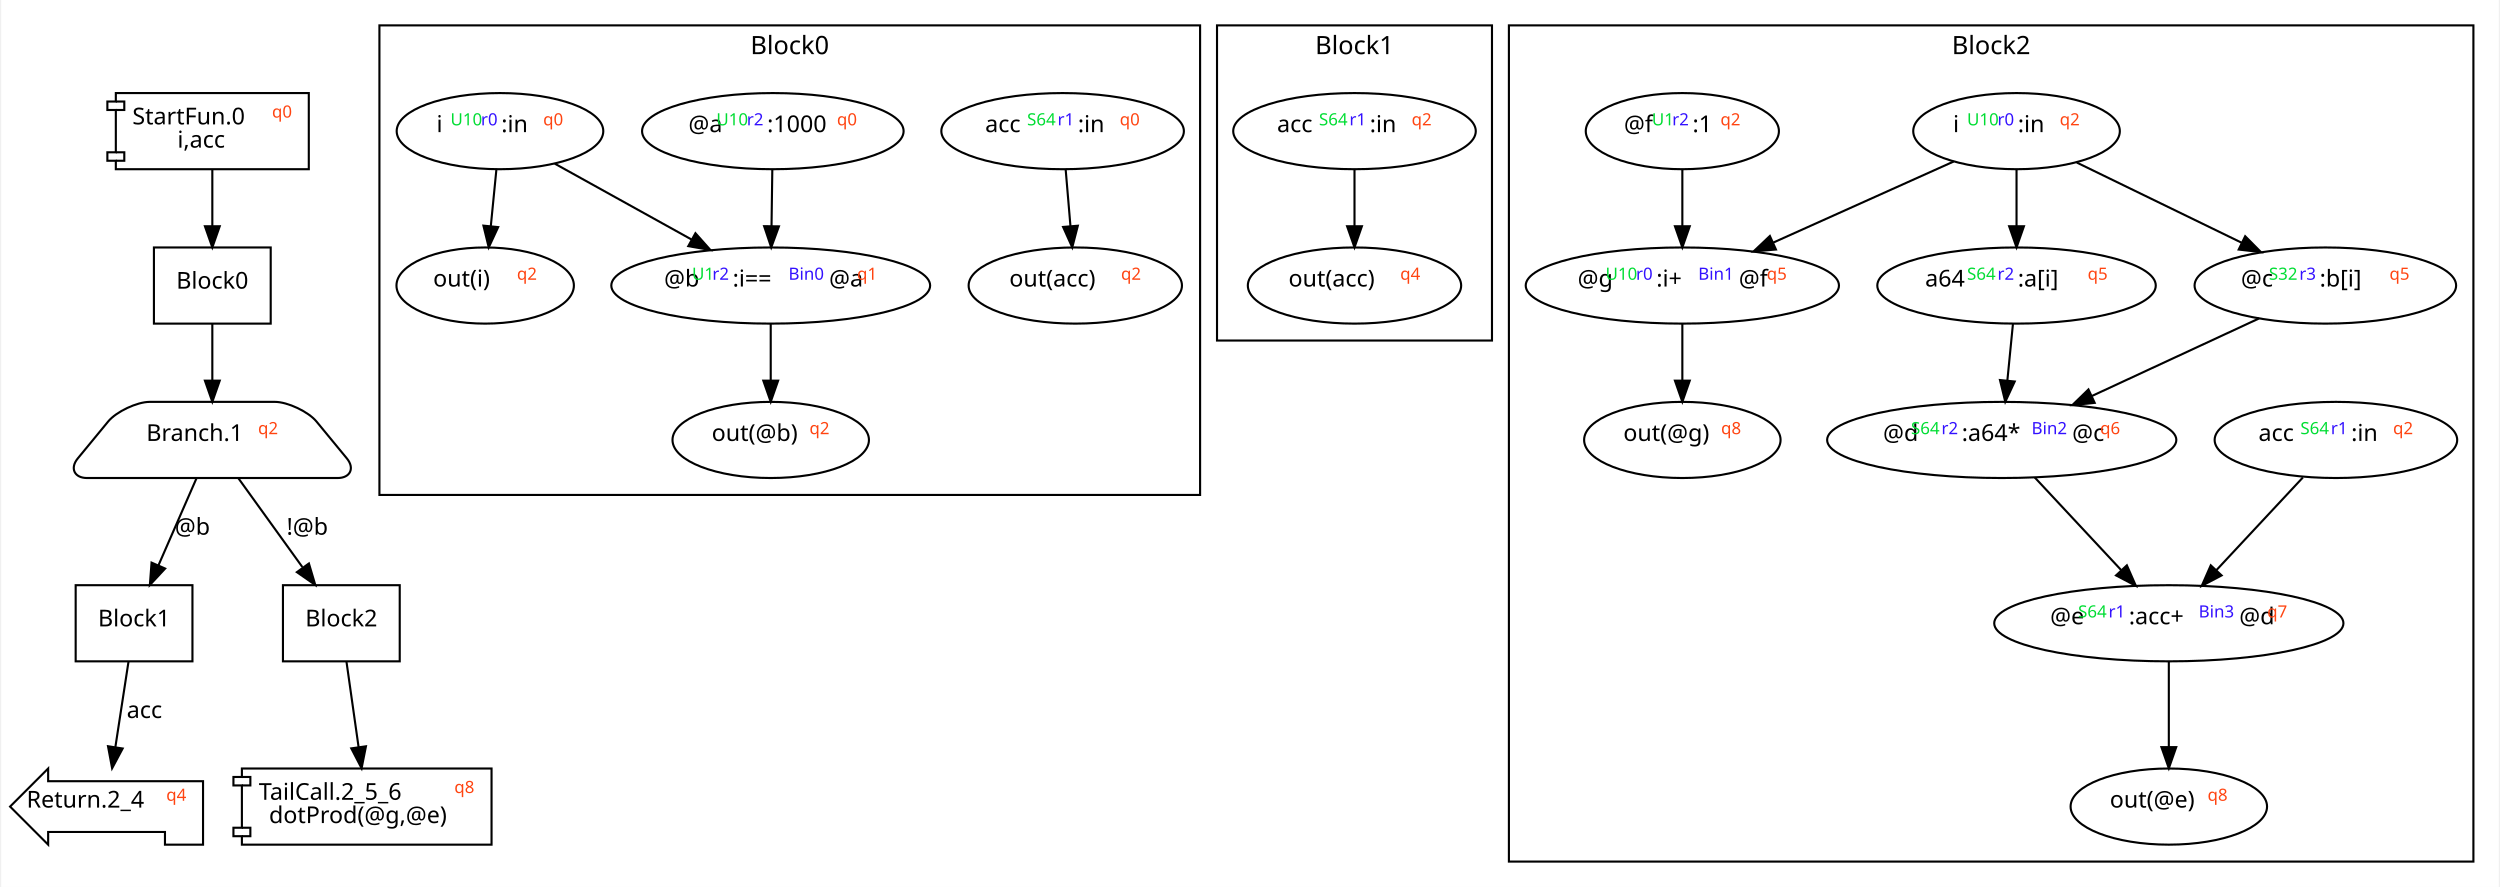
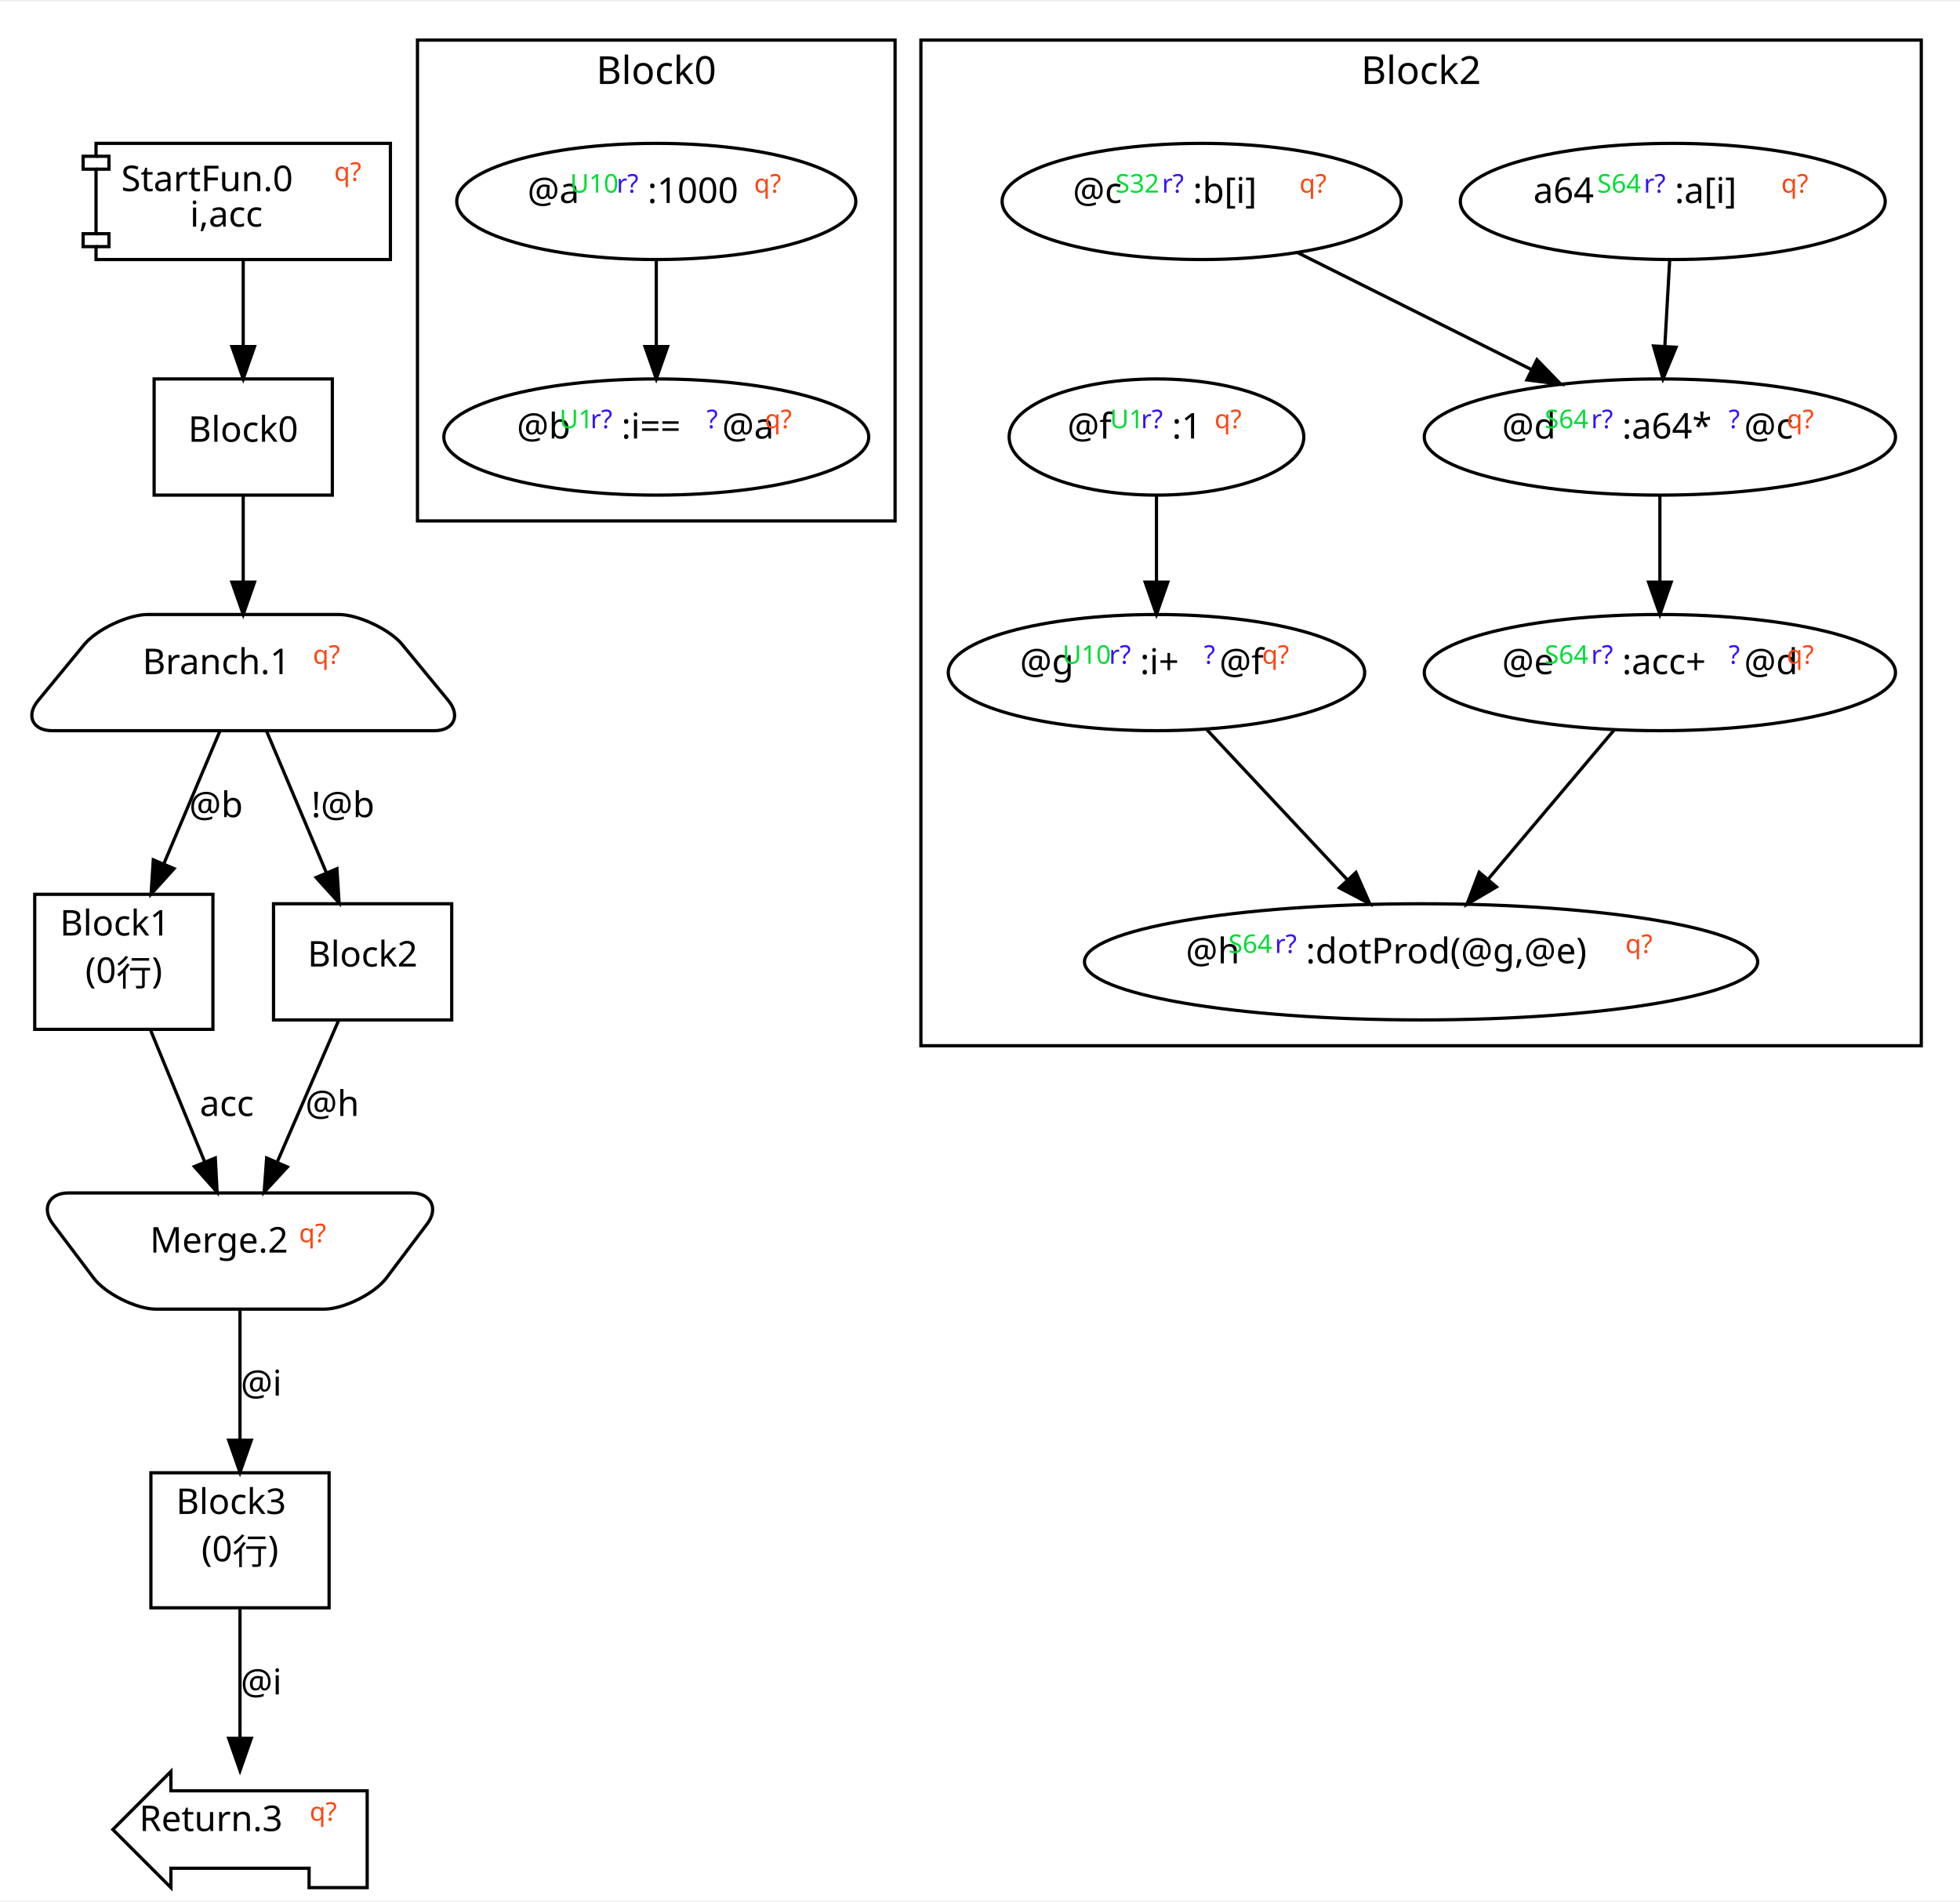
- <svg xmlns="http://www.w3.org/2000/svg" width="1181pt" height="419pt" viewBox="0.00 0.00 1180.81 419.34">
-   <g id="graph0" class="graph" transform="scale(1 1) rotate(0) translate(4 415.34)">
-     <polygon fill="white" stroke="transparent" points="-4,4 -4,-415.34 1176.81,-415.34 1176.81,4 -4,4" />
+ <svg xmlns="http://www.w3.org/2000/svg" width="607pt" height="589pt" viewBox="0.00 0.00 607.37 588.51">
+   <g id="graph0" class="graph" transform="scale(1 1) rotate(0) translate(4 584.51)">
+     <polygon fill="white" stroke="transparent" points="-4,4 -4,-584.51 603.37,-584.51 603.37,4 -4,4" />
    <g id="clust1" class="cluster">
-       <polygon fill="none" stroke="black" points="174.81,-181.34 174.81,-403.34 562.81,-403.34 562.81,-181.34 174.81,-181.34" />
-       <text text-anchor="middle" x="368.81" y="-389.74" font-family="Monaco" font-size="12.00">Block0</text>
+       <polygon fill="none" stroke="black" points="125.37,-423.51 125.37,-572.51 273.37,-572.51 273.37,-423.51 125.37,-423.51" />
+       <text text-anchor="middle" x="199.37" y="-558.91" font-family="Monaco" font-size="12.00">Block0</text>
    </g>
    <g id="clust2" class="cluster">
-       <polygon fill="none" stroke="black" points="570.81,-254.34 570.81,-403.34 700.81,-403.34 700.81,-254.34 570.81,-254.34" />
-       <text text-anchor="middle" x="635.81" y="-389.74" font-family="Monaco" font-size="12.00">Block1</text>
-     </g>
-     <g id="clust3" class="cluster">
-       <polygon fill="none" stroke="black" points="708.81,-8 708.81,-403.34 1164.81,-403.34 1164.81,-8 708.81,-8" />
-       <text text-anchor="middle" x="936.81" y="-389.74" font-family="Monaco" font-size="12.00">Block2</text>
+       <polygon fill="none" stroke="black" points="281.37,-260.88 281.37,-572.51 591.37,-572.51 591.37,-260.88 281.37,-260.88" />
+       <text text-anchor="middle" x="436.37" y="-558.91" font-family="Monaco" font-size="12.00">Block2</text>
    </g>
    <g id="node1" class="node">
-       <polygon fill="none" stroke="black" points="141.42,-371.34 50.19,-371.34 50.19,-367.34 46.19,-367.34 46.19,-363.34 50.19,-363.34 50.19,-343.34 46.19,-343.34 46.19,-339.34 50.19,-339.34 50.19,-335.34 141.42,-335.34 141.42,-371.34" />
-       <polyline fill="none" stroke="black" points="50.19,-367.34 54.19,-367.34 54.19,-363.34 50.19,-363.34 " />
-       <polyline fill="none" stroke="black" points="50.19,-343.34 54.19,-343.34 54.19,-339.34 50.19,-339.34 " />
-       <text text-anchor="start" x="58" y="-356.54" font-family="Monaco" font-size="11.00">StartFun.0</text>
-       <text text-anchor="start" x="124.01" y="-356.54" font-family="Monaco" baseline-shift="super" font-size="8.00" fill="#ff4411">q0</text>
-       <text text-anchor="start" x="79.3" y="-345.54" font-family="Monaco" font-size="11.00">i,acc</text>
+       <polygon fill="none" stroke="black" points="116.98,-540.51 25.76,-540.51 25.76,-536.51 21.76,-536.51 21.76,-532.51 25.76,-532.51 25.76,-512.51 21.76,-512.51 21.76,-508.51 25.76,-508.51 25.76,-504.51 116.98,-504.51 116.98,-540.51" />
+       <polyline fill="none" stroke="black" points="25.76,-536.51 29.76,-536.51 29.76,-532.51 25.76,-532.51 " />
+       <polyline fill="none" stroke="black" points="25.76,-512.51 29.76,-512.51 29.76,-508.51 25.76,-508.51 " />
+       <text text-anchor="start" x="33.56" y="-525.71" font-family="Monaco" font-size="11.00">StartFun.0</text>
+       <text text-anchor="start" x="99.57" y="-525.71" font-family="Monaco" baseline-shift="super" font-size="8.00" fill="#ff4411">q?</text>
+       <text text-anchor="start" x="54.87" y="-514.71" font-family="Monaco" font-size="11.00">i,acc</text>
    </g>
    <g id="node2" class="node">
-       <polygon fill="none" stroke="black" points="123.41,-298.34 68.2,-298.34 68.2,-262.34 123.41,-262.34 123.41,-298.34" />
-       <text text-anchor="middle" x="95.81" y="-278.87" font-family="Monaco" font-size="11.00">Block0</text>
+       <polygon fill="none" stroke="black" points="98.98,-467.51 43.76,-467.51 43.76,-431.51 98.98,-431.51 98.98,-467.51" />
+       <text text-anchor="middle" x="71.37" y="-448.04" font-family="Monaco" font-size="11.00">Block0</text>
    </g>
    <g id="edge1" class="edge">
-       <path fill="none" stroke="black" d="M95.81,-335.15C95.81,-327.13 95.81,-317.38 95.81,-308.41" />
-       <polygon fill="black" stroke="black" points="99.31,-308.37 95.81,-298.37 92.31,-308.37 99.31,-308.37" />
+       <path fill="none" stroke="black" d="M71.37,-504.32C71.37,-496.3 71.37,-486.56 71.37,-477.58" />
+       <polygon fill="black" stroke="black" points="74.87,-477.54 71.37,-467.54 67.87,-477.54 74.87,-477.54" />
    </g>
    <g id="node3" class="node">
-       <path fill="none" stroke="black" d="M125.41,-225.34C125.41,-225.34 66.2,-225.34 66.2,-225.34 60.2,-225.34 50.39,-220.7 46.57,-216.07 46.57,-216.07 32.19,-198.6 32.19,-198.6 28.38,-193.97 30.57,-189.34 36.57,-189.34 36.57,-189.34 155.05,-189.34 155.05,-189.34 161.05,-189.34 163.23,-193.97 159.42,-198.6 159.42,-198.6 145.04,-216.07 145.04,-216.07 141.23,-220.7 131.41,-225.34 125.41,-225.34" />
-       <text text-anchor="start" x="64.6" y="-206.87" font-family="Monaco" font-size="11.00">Branch.1</text>
-       <text text-anchor="start" x="117.41" y="-206.87" font-family="Monaco" baseline-shift="super" font-size="8.00" fill="#ff4411">q2</text>
+       <path fill="none" stroke="black" d="M100.98,-394.51C100.98,-394.51 41.76,-394.51 41.76,-394.51 35.76,-394.51 25.95,-389.88 22.14,-385.25 22.14,-385.25 7.76,-367.78 7.76,-367.78 3.94,-363.14 6.13,-358.51 12.13,-358.51 12.13,-358.51 130.61,-358.51 130.61,-358.51 136.61,-358.51 138.8,-363.14 134.98,-367.78 134.98,-367.78 120.6,-385.25 120.6,-385.25 116.79,-389.88 106.98,-394.51 100.98,-394.51" />
+       <text text-anchor="start" x="40.17" y="-376.04" font-family="Monaco" font-size="11.00">Branch.1</text>
+       <text text-anchor="start" x="92.97" y="-376.04" font-family="Monaco" baseline-shift="super" font-size="8.00" fill="#ff4411">q?</text>
    </g>
    <g id="edge2" class="edge">
-       <path fill="none" stroke="black" d="M95.81,-262.15C95.81,-254.13 95.81,-244.38 95.81,-235.41" />
-       <polygon fill="black" stroke="black" points="99.31,-235.37 95.81,-225.37 92.31,-235.37 99.31,-235.37" />
+       <path fill="none" stroke="black" d="M71.37,-431.32C71.37,-423.3 71.37,-413.56 71.37,-404.58" />
+       <polygon fill="black" stroke="black" points="74.87,-404.54 71.37,-394.54 67.87,-404.54 74.87,-404.54" />
    </g>
    <g id="node4" class="node">
-       <polygon fill="none" stroke="black" points="86.41,-138.67 31.2,-138.67 31.2,-102.67 86.41,-102.67 86.41,-138.67" />
-       <text text-anchor="middle" x="58.81" y="-119.2" font-family="Monaco" font-size="11.00">Block1</text>
+       <polygon fill="none" stroke="black" points="61.98,-307.8 6.76,-307.8 6.76,-265.96 61.98,-265.96 61.98,-307.8" />
+       <text text-anchor="start" x="14.57" y="-295.04" font-family="Monaco" font-size="11.00">Block1</text>
+       <text text-anchor="middle" x="34.37" y="-280.37" font-family="Monaco" font-size="11.00">(0行)</text>
    </g>
    <g id="edge3" class="edge">
-       <path fill="none" stroke="black" d="M88.32,-189.2C83.15,-177.38 76.19,-161.44 70.32,-148.01" />
-       <polygon fill="black" stroke="black" points="73.49,-146.54 66.28,-138.78 67.08,-149.34 73.49,-146.54" />
-       <text text-anchor="middle" x="86.41" y="-162.54" font-family="Monaco" font-size="11.00">@b</text>
+       <path fill="none" stroke="black" d="M64.06,-358.2C59.15,-346.56 52.54,-330.92 46.81,-317.35" />
+       <polygon fill="black" stroke="black" points="49.94,-315.77 42.83,-307.92 43.5,-318.49 49.94,-315.77" />
+       <text text-anchor="middle" x="62.97" y="-331.71" font-family="Monaco" font-size="11.00">@b</text>
    </g>
    <g id="node5" class="node">
-       <polygon fill="none" stroke="black" points="184.41,-138.67 129.2,-138.67 129.2,-102.67 184.41,-102.67 184.41,-138.67" />
-       <text text-anchor="middle" x="156.81" y="-119.2" font-family="Monaco" font-size="11.00">Block2</text>
+       <polygon fill="none" stroke="black" points="135.98,-304.88 80.76,-304.88 80.76,-268.88 135.98,-268.88 135.98,-304.88" />
+       <text text-anchor="middle" x="108.37" y="-285.42" font-family="Monaco" font-size="11.00">Block2</text>
    </g>
    <g id="edge4" class="edge">
-       <path fill="none" stroke="black" d="M108.15,-189.2C116.83,-177.15 128.6,-160.82 138.39,-147.23" />
-       <polygon fill="black" stroke="black" points="141.47,-148.94 144.48,-138.78 135.79,-144.84 141.47,-148.94" />
-       <text text-anchor="middle" x="140.71" y="-162.54" font-family="Monaco" font-size="11.00">!@b</text>
+       <path fill="none" stroke="black" d="M78.68,-358.2C83.95,-345.72 91.16,-328.64 97.16,-314.44" />
+       <polygon fill="black" stroke="black" points="100.41,-315.73 101.08,-305.16 93.96,-313.01 100.41,-315.73" />
+       <text text-anchor="middle" x="102.27" y="-331.71" font-family="Monaco" font-size="11.00">!@b</text>
    </g>
    <g id="node6" class="node">
-       <polygon fill="none" stroke="black" points="91.42,-46 18.19,-46 18.19,-52 0.19,-34 18.19,-16 18.19,-22 73.42,-22 73.42,-16 91.42,-16 91.42,-46" />
-       <text text-anchor="start" x="8" y="-33.53" font-family="Monaco" font-size="11.00">Return.2_4</text>
-       <text text-anchor="start" x="74.01" y="-33.53" font-family="Monaco" baseline-shift="super" font-size="8.00" fill="#ff4411">q4</text>
+       <path fill="none" stroke="black" d="M44.28,-179.26C44.28,-179.26 96.46,-179.26 96.46,-179.26 102.46,-179.26 112.07,-184.05 115.68,-188.84 115.68,-188.84 128.37,-205.67 128.37,-205.67 131.98,-210.46 129.59,-215.26 123.59,-215.26 123.59,-215.26 17.15,-215.26 17.15,-215.26 11.15,-215.26 8.76,-210.46 12.37,-205.67 12.37,-205.67 25.06,-188.84 25.06,-188.84 28.67,-184.05 38.28,-179.26 44.28,-179.26" />
+       <text text-anchor="start" x="42.47" y="-196.79" font-family="Monaco" font-size="11.00">Merge.2</text>
+       <text text-anchor="start" x="88.67" y="-196.79" font-family="Monaco" baseline-shift="super" font-size="8.00" fill="#ff4411">q?</text>
    </g>
    <g id="edge5" class="edge">
-       <path fill="none" stroke="black" d="M56.18,-102.53C54.4,-90.94 52.01,-75.39 49.97,-62.13" />
-       <polygon fill="black" stroke="black" points="53.41,-61.46 48.43,-52.11 46.49,-62.52 53.41,-61.46" />
-       <text text-anchor="middle" x="63.71" y="-75.87" font-family="Monaco" font-size="11.00">acc</text>
+       <path fill="none" stroke="black" d="M42.72,-265.56C47.69,-253.47 54.04,-238 59.41,-224.94" />
+       <polygon fill="black" stroke="black" points="62.72,-226.1 63.28,-215.52 56.24,-223.44 62.72,-226.1" />
+       <text text-anchor="middle" x="66.27" y="-239.12" font-family="Monaco" font-size="11.00">acc</text>
+     </g>
+     <g id="edge6" class="edge">
+       <path fill="none" stroke="black" d="M100.86,-268.57C95.45,-256.09 88.04,-239.01 81.89,-224.81" />
+       <polygon fill="black" stroke="black" points="85.05,-223.31 77.86,-215.53 78.63,-226.1 85.05,-223.31" />
+       <text text-anchor="middle" x="98.97" y="-239.12" font-family="Monaco" font-size="11.00">@h</text>
    </g>
    <g id="node7" class="node">
-       <polygon fill="none" stroke="black" points="227.82,-52 109.79,-52 109.79,-48 105.79,-48 105.79,-44 109.79,-44 109.79,-24 105.79,-24 105.79,-20 109.79,-20 109.79,-16 227.82,-16 227.82,-52" />
-       <polyline fill="none" stroke="black" points="109.79,-48 113.79,-48 113.79,-44 109.79,-44 " />
-       <polyline fill="none" stroke="black" points="109.79,-24 113.79,-24 113.79,-20 109.79,-20 " />
-       <text text-anchor="start" x="117.8" y="-37.2" font-family="Monaco" font-size="11.00">TailCall.2_5_6</text>
-       <text text-anchor="start" x="210.21" y="-37.2" font-family="Monaco" baseline-shift="super" font-size="8.00" fill="#ff4411">q8</text>
-       <text text-anchor="start" x="122.6" y="-26.2" font-family="Monaco" font-size="11.00">dotProd(@g,@e)</text>
-     </g>
-     <g id="edge6" class="edge">
-       <path fill="none" stroke="black" d="M159.23,-102.53C160.88,-90.94 163.08,-75.39 164.96,-62.13" />
-       <polygon fill="black" stroke="black" points="168.44,-62.5 166.38,-52.11 161.51,-61.52 168.44,-62.5" />
+       <polygon fill="none" stroke="black" points="97.98,-128.55 42.76,-128.55 42.76,-86.71 97.98,-86.71 97.98,-128.55" />
+       <text text-anchor="start" x="50.57" y="-115.79" font-family="Monaco" font-size="11.00">Block3</text>
+       <text text-anchor="middle" x="70.37" y="-101.12" font-family="Monaco" font-size="11.00">(0行)</text>
+     </g>
+     <g id="edge7" class="edge">
+       <path fill="none" stroke="black" d="M70.37,-178.94C70.37,-167.53 70.37,-152.27 70.37,-138.89" />
+       <polygon fill="black" stroke="black" points="73.87,-138.66 70.37,-128.66 66.87,-138.66 73.87,-138.66" />
+       <text text-anchor="middle" x="76.97" y="-152.46" font-family="Monaco" font-size="11.00">@i</text>
    </g>
    <g id="node8" class="node">
-       <ellipse fill="none" stroke="black" cx="503.81" cy="-280.34" rx="50.43" ry="18" />
-       <text text-anchor="start" x="472.6" y="-279.87" font-family="Monaco" font-size="11.00">out(acc)</text>
-       <text text-anchor="start" x="525.41" y="-279.87" font-family="Monaco" baseline-shift="super" font-size="8.00" fill="#ff4411">q2</text>
+       <polygon fill="none" stroke="black" points="109.78,-30 48.96,-30 48.96,-36 30.96,-18 48.96,0 48.96,-6 91.78,-6 91.78,0 109.78,0 109.78,-30" />
+       <text text-anchor="start" x="39.17" y="-17.53" font-family="Monaco" font-size="11.00">Return.3</text>
+       <text text-anchor="start" x="91.97" y="-17.53" font-family="Monaco" baseline-shift="super" font-size="8.00" fill="#ff4411">q?</text>
+     </g>
+     <g id="edge8" class="edge">
+       <path fill="none" stroke="black" d="M70.37,-86.3C70.37,-74.45 70.37,-59.35 70.37,-46.45" />
+       <polygon fill="black" stroke="black" points="73.87,-46.26 70.37,-36.26 66.87,-46.26 73.87,-46.26" />
+       <text text-anchor="middle" x="76.97" y="-59.87" font-family="Monaco" font-size="11.00">@i</text>
    </g>
    <g id="node9" class="node">
-       <ellipse fill="none" stroke="black" cx="497.81" cy="-353.34" rx="57.34" ry="18" />
-       <text text-anchor="start" x="461.2" y="-352.87" font-family="Monaco" font-size="11.00">acc</text>
-       <text text-anchor="start" x="481" y="-352.87" font-family="Monaco" baseline-shift="super" font-size="8.00" fill="#00dd33">S64</text>
-       <text text-anchor="start" x="495.41" y="-352.87" font-family="Monaco" baseline-shift="super" font-size="8.00" fill="#3311ff">r1</text>
-       <text text-anchor="start" x="505.01" y="-352.87" font-family="Monaco" font-size="11.00">:in</text>
-       <text text-anchor="start" x="524.81" y="-352.87" font-family="Monaco" baseline-shift="super" font-size="8.00" fill="#ff4411">q0</text>
+       <ellipse fill="none" stroke="black" cx="199.37" cy="-522.51" rx="61.83" ry="18" />
+       <text text-anchor="start" x="159.46" y="-522.04" font-family="Monaco" font-size="11.00">@a</text>
+       <text text-anchor="start" x="172.67" y="-522.04" font-family="Monaco" baseline-shift="super" font-size="8.00" fill="#00dd33">U10</text>
+       <text text-anchor="start" x="187.07" y="-522.04" font-family="Monaco" baseline-shift="super" font-size="8.00" fill="#3311ff">r?</text>
+       <text text-anchor="start" x="196.67" y="-522.04" font-family="Monaco" font-size="11.00">:1000</text>
+       <text text-anchor="start" x="229.68" y="-522.04" font-family="Monaco" baseline-shift="super" font-size="8.00" fill="#ff4411">q?</text>
+     </g>
+     <g id="node10" class="node">
+       <ellipse fill="none" stroke="black" cx="199.37" cy="-449.51" rx="65.83" ry="18" />
+       <text text-anchor="start" x="156.16" y="-449.04" font-family="Monaco" font-size="11.00">@b</text>
+       <text text-anchor="start" x="169.37" y="-449.04" font-family="Monaco" baseline-shift="super" font-size="8.00" fill="#00dd33">U1</text>
+       <text text-anchor="start" x="178.97" y="-449.04" font-family="Monaco" baseline-shift="super" font-size="8.00" fill="#3311ff">r?</text>
+       <text text-anchor="start" x="188.57" y="-449.04" font-family="Monaco" font-size="11.00">:i==</text>
+       <text text-anchor="start" x="214.97" y="-449.04" font-family="Monaco" baseline-shift="super" font-size="8.00" fill="#3311ff">?</text>
+       <text text-anchor="start" x="219.77" y="-449.04" font-family="Monaco" font-size="11.00">@a</text>
+       <text text-anchor="start" x="232.98" y="-449.04" font-family="Monaco" baseline-shift="super" font-size="8.00" fill="#ff4411">q?</text>
    </g>
    <g id="edge9" class="edge">
-       <path fill="none" stroke="black" d="M499.26,-335.15C499.94,-327.13 500.76,-317.38 501.52,-308.41" />
-       <polygon fill="black" stroke="black" points="505.01,-308.62 502.37,-298.37 498.04,-308.04 505.01,-308.62" />
-     </g>
-     <g id="node10" class="node">
-       <ellipse fill="none" stroke="black" cx="359.81" cy="-207.34" rx="46.44" ry="18" />
-       <text text-anchor="start" x="331.9" y="-206.87" font-family="Monaco" font-size="11.00">out(@b)</text>
-       <text text-anchor="start" x="378.11" y="-206.87" font-family="Monaco" baseline-shift="super" font-size="8.00" fill="#ff4411">q2</text>
+       <path fill="none" stroke="black" d="M199.37,-504.32C199.37,-496.3 199.37,-486.56 199.37,-477.58" />
+       <polygon fill="black" stroke="black" points="202.87,-477.54 199.37,-467.54 195.87,-477.54 202.87,-477.54" />
    </g>
    <g id="node11" class="node">
-       <ellipse fill="none" stroke="black" cx="360.81" cy="-353.34" rx="61.83" ry="18" />
-       <text text-anchor="start" x="320.9" y="-352.87" font-family="Monaco" font-size="11.00">@a</text>
-       <text text-anchor="start" x="334.1" y="-352.87" font-family="Monaco" baseline-shift="super" font-size="8.00" fill="#00dd33">U10</text>
-       <text text-anchor="start" x="348.5" y="-352.87" font-family="Monaco" baseline-shift="super" font-size="8.00" fill="#3311ff">r2</text>
-       <text text-anchor="start" x="358.11" y="-352.87" font-family="Monaco" font-size="11.00">:1000</text>
-       <text text-anchor="start" x="391.11" y="-352.87" font-family="Monaco" baseline-shift="super" font-size="8.00" fill="#ff4411">q0</text>
+       <ellipse fill="none" stroke="black" cx="354.37" cy="-376.51" rx="64.52" ry="18" />
+       <text text-anchor="start" x="312.06" y="-376.04" font-family="Monaco" font-size="11.00">@g</text>
+       <text text-anchor="start" x="325.27" y="-376.04" font-family="Monaco" baseline-shift="super" font-size="8.00" fill="#00dd33">U10</text>
+       <text text-anchor="start" x="339.67" y="-376.04" font-family="Monaco" baseline-shift="super" font-size="8.00" fill="#3311ff">r?</text>
+       <text text-anchor="start" x="349.27" y="-376.04" font-family="Monaco" font-size="11.00">:i+</text>
+       <text text-anchor="start" x="369.07" y="-376.04" font-family="Monaco" baseline-shift="super" font-size="8.00" fill="#3311ff">?</text>
+       <text text-anchor="start" x="373.87" y="-376.04" font-family="Monaco" font-size="11.00">@f</text>
+       <text text-anchor="start" x="387.08" y="-376.04" font-family="Monaco" baseline-shift="super" font-size="8.00" fill="#ff4411">q?</text>
+     </g>
+     <g id="node17" class="node">
+       <ellipse fill="none" stroke="black" cx="436.37" cy="-286.88" rx="104.31" ry="18" />
+       <text text-anchor="start" x="363.46" y="-286.42" font-family="Monaco" font-size="11.00">@h</text>
+       <text text-anchor="start" x="376.66" y="-286.42" font-family="Monaco" baseline-shift="super" font-size="8.00" fill="#00dd33">S64</text>
+       <text text-anchor="start" x="391.06" y="-286.42" font-family="Monaco" baseline-shift="super" font-size="8.00" fill="#3311ff">r?</text>
+       <text text-anchor="start" x="400.66" y="-286.42" font-family="Monaco" font-size="11.00">:dotProd(@g,@e)</text>
+       <text text-anchor="start" x="499.68" y="-286.42" font-family="Monaco" baseline-shift="super" font-size="8.00" fill="#ff4411">q?</text>
+     </g>
+     <g id="edge13" class="edge">
+       <path fill="none" stroke="black" d="M369.79,-359.03C382.12,-345.86 399.58,-327.2 413.53,-312.29" />
+       <polygon fill="black" stroke="black" points="416.18,-314.58 420.46,-304.89 411.07,-309.8 416.18,-314.58" />
+     </g>
+     <g id="node12" class="node">
+       <ellipse fill="none" stroke="black" cx="514.37" cy="-522.51" rx="65.83" ry="18" />
+       <text text-anchor="start" x="471.16" y="-522.04" font-family="Monaco" font-size="11.00">a64</text>
+       <text text-anchor="start" x="490.97" y="-522.04" font-family="Monaco" baseline-shift="super" font-size="8.00" fill="#00dd33">S64</text>
+       <text text-anchor="start" x="505.37" y="-522.04" font-family="Monaco" baseline-shift="super" font-size="8.00" fill="#3311ff">r?</text>
+       <text text-anchor="start" x="514.97" y="-522.04" font-family="Monaco" font-size="11.00">:a[i]</text>
+       <text text-anchor="start" x="547.98" y="-522.04" font-family="Monaco" baseline-shift="super" font-size="8.00" fill="#ff4411">q?</text>
    </g>
    <g id="node14" class="node">
-       <ellipse fill="none" stroke="black" cx="359.81" cy="-280.34" rx="75.37" ry="18" />
-       <text text-anchor="start" x="309.4" y="-279.87" font-family="Monaco" font-size="11.00">@b</text>
-       <text text-anchor="start" x="322.6" y="-279.87" font-family="Monaco" baseline-shift="super" font-size="8.00" fill="#00dd33">U1</text>
-       <text text-anchor="start" x="332.2" y="-279.87" font-family="Monaco" baseline-shift="super" font-size="8.00" fill="#3311ff">r2</text>
-       <text text-anchor="start" x="341.8" y="-279.87" font-family="Monaco" font-size="11.00">:i==</text>
-       <text text-anchor="start" x="368.21" y="-279.87" font-family="Monaco" baseline-shift="super" font-size="8.00" fill="#3311ff">Bin0</text>
-       <text text-anchor="start" x="387.41" y="-279.87" font-family="Monaco" font-size="11.00">@a</text>
-       <text text-anchor="start" x="400.61" y="-279.87" font-family="Monaco" baseline-shift="super" font-size="8.00" fill="#ff4411">q1</text>
-     </g>
-     <g id="edge7" class="edge">
-       <path fill="none" stroke="black" d="M360.56,-335.15C360.45,-327.13 360.31,-317.38 360.19,-308.41" />
-       <polygon fill="black" stroke="black" points="363.69,-308.32 360.05,-298.37 356.69,-308.41 363.69,-308.32" />
-     </g>
-     <g id="node12" class="node">
-       <ellipse fill="none" stroke="black" cx="224.81" cy="-280.34" rx="41.94" ry="18" />
-       <text text-anchor="start" x="200.2" y="-279.87" font-family="Monaco" font-size="11.00">out(i)</text>
-       <text text-anchor="start" x="239.81" y="-279.87" font-family="Monaco" baseline-shift="super" font-size="8.00" fill="#ff4411">q2</text>
+       <ellipse fill="none" stroke="black" cx="510.37" cy="-449.51" rx="73.01" ry="18" />
+       <text text-anchor="start" x="461.46" y="-449.04" font-family="Monaco" font-size="11.00">@d</text>
+       <text text-anchor="start" x="474.66" y="-449.04" font-family="Monaco" baseline-shift="super" font-size="8.00" fill="#00dd33">S64</text>
+       <text text-anchor="start" x="489.07" y="-449.04" font-family="Monaco" baseline-shift="super" font-size="8.00" fill="#3311ff">r?</text>
+       <text text-anchor="start" x="498.67" y="-449.04" font-family="Monaco" font-size="11.00">:a64*</text>
+       <text text-anchor="start" x="531.67" y="-449.04" font-family="Monaco" baseline-shift="super" font-size="8.00" fill="#3311ff">?</text>
+       <text text-anchor="start" x="536.47" y="-449.04" font-family="Monaco" font-size="11.00">@c</text>
+       <text text-anchor="start" x="549.68" y="-449.04" font-family="Monaco" baseline-shift="super" font-size="8.00" fill="#ff4411">q?</text>
+     </g>
+     <g id="edge10" class="edge">
+       <path fill="none" stroke="black" d="M513.4,-504.32C512.95,-496.3 512.4,-486.56 511.9,-477.58" />
+       <polygon fill="black" stroke="black" points="515.39,-477.33 511.33,-467.54 508.4,-477.72 515.39,-477.33" />
    </g>
    <g id="node13" class="node">
-       <ellipse fill="none" stroke="black" cx="231.81" cy="-353.34" rx="48.84" ry="18" />
-       <text text-anchor="start" x="201.8" y="-352.87" font-family="Monaco" font-size="11.00">i</text>
-       <text text-anchor="start" x="208.4" y="-352.87" font-family="Monaco" baseline-shift="super" font-size="8.00" fill="#00dd33">U10</text>
-       <text text-anchor="start" x="222.8" y="-352.87" font-family="Monaco" baseline-shift="super" font-size="8.00" fill="#3311ff">r0</text>
-       <text text-anchor="start" x="232.41" y="-352.87" font-family="Monaco" font-size="11.00">:in</text>
-       <text text-anchor="start" x="252.21" y="-352.87" font-family="Monaco" baseline-shift="super" font-size="8.00" fill="#ff4411">q0</text>
+       <ellipse fill="none" stroke="black" cx="368.37" cy="-522.51" rx="61.83" ry="18" />
+       <text text-anchor="start" x="328.46" y="-522.04" font-family="Monaco" font-size="11.00">@c</text>
+       <text text-anchor="start" x="341.67" y="-522.04" font-family="Monaco" baseline-shift="super" font-size="8.00" fill="#00dd33">S32</text>
+       <text text-anchor="start" x="356.07" y="-522.04" font-family="Monaco" baseline-shift="super" font-size="8.00" fill="#3311ff">r?</text>
+       <text text-anchor="start" x="365.67" y="-522.04" font-family="Monaco" font-size="11.00">:b[i]</text>
+       <text text-anchor="start" x="398.68" y="-522.04" font-family="Monaco" baseline-shift="super" font-size="8.00" fill="#ff4411">q?</text>
    </g>
    <g id="edge11" class="edge">
-       <path fill="none" stroke="black" d="M230.11,-335.15C229.32,-327.13 228.36,-317.38 227.47,-308.41" />
-       <polygon fill="black" stroke="black" points="230.95,-307.97 226.49,-298.37 223.98,-308.66 230.95,-307.97" />
-     </g>
-     <g id="edge8" class="edge">
-       <path fill="none" stroke="black" d="M257.71,-337.97C276.29,-327.66 301.61,-313.62 322.38,-302.1" />
-       <polygon fill="black" stroke="black" points="324.22,-305.08 331.27,-297.17 320.83,-298.96 324.22,-305.08" />
-     </g>
-     <g id="edge10" class="edge">
-       <path fill="none" stroke="black" d="M359.81,-262.15C359.81,-254.13 359.81,-244.38 359.81,-235.41" />
-       <polygon fill="black" stroke="black" points="363.31,-235.37 359.81,-225.37 356.31,-235.37 363.31,-235.37" />
+       <path fill="none" stroke="black" d="M398.14,-506.63C419.15,-496.12 447.54,-481.92 470.51,-470.44" />
+       <polygon fill="black" stroke="black" points="472.28,-473.47 479.66,-465.87 469.15,-467.21 472.28,-473.47" />
    </g>
    <g id="node15" class="node">
-       <ellipse fill="none" stroke="black" cx="635.81" cy="-353.34" rx="57.34" ry="18" />
-       <text text-anchor="start" x="599.2" y="-352.87" font-family="Monaco" font-size="11.00">acc</text>
-       <text text-anchor="start" x="619" y="-352.87" font-family="Monaco" baseline-shift="super" font-size="8.00" fill="#00dd33">S64</text>
-       <text text-anchor="start" x="633.41" y="-352.87" font-family="Monaco" baseline-shift="super" font-size="8.00" fill="#3311ff">r1</text>
-       <text text-anchor="start" x="643.01" y="-352.87" font-family="Monaco" font-size="11.00">:in</text>
-       <text text-anchor="start" x="662.81" y="-352.87" font-family="Monaco" baseline-shift="super" font-size="8.00" fill="#ff4411">q2</text>
+       <ellipse fill="none" stroke="black" cx="510.37" cy="-376.51" rx="73.01" ry="18" />
+       <text text-anchor="start" x="461.46" y="-376.04" font-family="Monaco" font-size="11.00">@e</text>
+       <text text-anchor="start" x="474.66" y="-376.04" font-family="Monaco" baseline-shift="super" font-size="8.00" fill="#00dd33">S64</text>
+       <text text-anchor="start" x="489.07" y="-376.04" font-family="Monaco" baseline-shift="super" font-size="8.00" fill="#3311ff">r?</text>
+       <text text-anchor="start" x="498.67" y="-376.04" font-family="Monaco" font-size="11.00">:acc+</text>
+       <text text-anchor="start" x="531.67" y="-376.04" font-family="Monaco" baseline-shift="super" font-size="8.00" fill="#3311ff">?</text>
+       <text text-anchor="start" x="536.47" y="-376.04" font-family="Monaco" font-size="11.00">@d</text>
+       <text text-anchor="start" x="549.68" y="-376.04" font-family="Monaco" baseline-shift="super" font-size="8.00" fill="#ff4411">q?</text>
+     </g>
+     <g id="edge12" class="edge">
+       <path fill="none" stroke="black" d="M510.37,-431.32C510.37,-423.3 510.37,-413.56 510.37,-404.58" />
+       <polygon fill="black" stroke="black" points="513.87,-404.54 510.37,-394.54 506.87,-404.54 513.87,-404.54" />
+     </g>
+     <g id="edge14" class="edge">
+       <path fill="none" stroke="black" d="M496.1,-358.62C485.05,-345.52 469.57,-327.19 457.14,-312.48" />
+       <polygon fill="black" stroke="black" points="459.72,-310.11 450.59,-304.73 454.37,-314.63 459.72,-310.11" />
    </g>
    <g id="node16" class="node">
-       <ellipse fill="none" stroke="black" cx="635.81" cy="-280.34" rx="50.43" ry="18" />
-       <text text-anchor="start" x="604.6" y="-279.87" font-family="Monaco" font-size="11.00">out(acc)</text>
-       <text text-anchor="start" x="657.41" y="-279.87" font-family="Monaco" baseline-shift="super" font-size="8.00" fill="#ff4411">q4</text>
-     </g>
-     <g id="edge12" class="edge">
-       <path fill="none" stroke="black" d="M635.81,-335.15C635.81,-327.13 635.81,-317.38 635.81,-308.41" />
-       <polygon fill="black" stroke="black" points="639.31,-308.37 635.81,-298.37 632.31,-308.37 639.31,-308.37" />
-     </g>
-     <g id="node17" class="node">
-       <ellipse fill="none" stroke="black" cx="948.81" cy="-280.34" rx="65.83" ry="18" />
-       <text text-anchor="start" x="905.6" y="-279.87" font-family="Monaco" font-size="11.00">a64</text>
-       <text text-anchor="start" x="925.4" y="-279.87" font-family="Monaco" baseline-shift="super" font-size="8.00" fill="#00dd33">S64</text>
-       <text text-anchor="start" x="939.8" y="-279.87" font-family="Monaco" baseline-shift="super" font-size="8.00" fill="#3311ff">r2</text>
-       <text text-anchor="start" x="949.41" y="-279.87" font-family="Monaco" font-size="11.00">:a[i]</text>
-       <text text-anchor="start" x="982.41" y="-279.87" font-family="Monaco" baseline-shift="super" font-size="8.00" fill="#ff4411">q5</text>
-     </g>
-     <g id="node19" class="node">
-       <ellipse fill="none" stroke="black" cx="941.81" cy="-207.34" rx="82.55" ry="18" />
-       <text text-anchor="start" x="885.7" y="-206.87" font-family="Monaco" font-size="11.00">@d</text>
-       <text text-anchor="start" x="898.9" y="-206.87" font-family="Monaco" baseline-shift="super" font-size="8.00" fill="#00dd33">S64</text>
-       <text text-anchor="start" x="913.3" y="-206.87" font-family="Monaco" baseline-shift="super" font-size="8.00" fill="#3311ff">r2</text>
-       <text text-anchor="start" x="922.9" y="-206.87" font-family="Monaco" font-size="11.00">:a64*</text>
-       <text text-anchor="start" x="955.91" y="-206.87" font-family="Monaco" baseline-shift="super" font-size="8.00" fill="#3311ff">Bin2</text>
-       <text text-anchor="start" x="975.11" y="-206.87" font-family="Monaco" font-size="11.00">@c</text>
-       <text text-anchor="start" x="988.31" y="-206.87" font-family="Monaco" baseline-shift="super" font-size="8.00" fill="#ff4411">q6</text>
-     </g>
-     <g id="edge19" class="edge">
-       <path fill="none" stroke="black" d="M947.11,-262.15C946.32,-254.13 945.36,-244.38 944.47,-235.41" />
-       <polygon fill="black" stroke="black" points="947.95,-234.97 943.49,-225.37 940.98,-235.66 947.95,-234.97" />
-     </g>
-     <g id="node18" class="node">
-       <ellipse fill="none" stroke="black" cx="1020.81" cy="-34" rx="46.44" ry="18" />
-       <text text-anchor="start" x="992.9" y="-33.53" font-family="Monaco" font-size="11.00">out(@e)</text>
-       <text text-anchor="start" x="1039.11" y="-33.53" font-family="Monaco" baseline-shift="super" font-size="8.00" fill="#ff4411">q8</text>
-     </g>
-     <g id="node20" class="node">
-       <ellipse fill="none" stroke="black" cx="1020.81" cy="-120.67" rx="82.55" ry="18" />
-       <text text-anchor="start" x="964.7" y="-120.2" font-family="Monaco" font-size="11.00">@e</text>
-       <text text-anchor="start" x="977.9" y="-120.2" font-family="Monaco" baseline-shift="super" font-size="8.00" fill="#00dd33">S64</text>
-       <text text-anchor="start" x="992.3" y="-120.2" font-family="Monaco" baseline-shift="super" font-size="8.00" fill="#3311ff">r1</text>
-       <text text-anchor="start" x="1001.9" y="-120.2" font-family="Monaco" font-size="11.00">:acc+</text>
-       <text text-anchor="start" x="1034.91" y="-120.2" font-family="Monaco" baseline-shift="super" font-size="8.00" fill="#3311ff">Bin3</text>
-       <text text-anchor="start" x="1054.11" y="-120.2" font-family="Monaco" font-size="11.00">@d</text>
-       <text text-anchor="start" x="1067.31" y="-120.2" font-family="Monaco" baseline-shift="super" font-size="8.00" fill="#ff4411">q7</text>
+       <ellipse fill="none" stroke="black" cx="354.37" cy="-449.51" rx="45.66" ry="18" />
+       <text text-anchor="start" x="326.77" y="-449.04" font-family="Monaco" font-size="11.00">@f</text>
+       <text text-anchor="start" x="339.97" y="-449.04" font-family="Monaco" baseline-shift="super" font-size="8.00" fill="#00dd33">U1</text>
+       <text text-anchor="start" x="349.57" y="-449.04" font-family="Monaco" baseline-shift="super" font-size="8.00" fill="#3311ff">r?</text>
+       <text text-anchor="start" x="359.17" y="-449.04" font-family="Monaco" font-size="11.00">:1</text>
+       <text text-anchor="start" x="372.37" y="-449.04" font-family="Monaco" baseline-shift="super" font-size="8.00" fill="#ff4411">q?</text>
    </g>
    <g id="edge15" class="edge">
-       <path fill="none" stroke="black" d="M957.41,-189.61C969.1,-177.08 985.25,-159.77 998.33,-145.76" />
-       <polygon fill="black" stroke="black" points="1000.97,-148.06 1005.23,-138.36 995.85,-143.29 1000.97,-148.06" />
-     </g>
-     <g id="edge18" class="edge">
-       <path fill="none" stroke="black" d="M1020.81,-102.53C1020.81,-90.94 1020.81,-75.39 1020.81,-62.13" />
-       <polygon fill="black" stroke="black" points="1024.31,-62.11 1020.81,-52.11 1017.31,-62.11 1024.31,-62.11" />
-     </g>
-     <g id="node21" class="node">
-       <ellipse fill="none" stroke="black" cx="1099.81" cy="-207.34" rx="57.34" ry="18" />
-       <text text-anchor="start" x="1063.2" y="-206.87" font-family="Monaco" font-size="11.00">acc</text>
-       <text text-anchor="start" x="1083" y="-206.87" font-family="Monaco" baseline-shift="super" font-size="8.00" fill="#00dd33">S64</text>
-       <text text-anchor="start" x="1097.41" y="-206.87" font-family="Monaco" baseline-shift="super" font-size="8.00" fill="#3311ff">r1</text>
-       <text text-anchor="start" x="1107.01" y="-206.87" font-family="Monaco" font-size="11.00">:in</text>
-       <text text-anchor="start" x="1126.81" y="-206.87" font-family="Monaco" baseline-shift="super" font-size="8.00" fill="#ff4411">q2</text>
-     </g>
-     <g id="edge16" class="edge">
-       <path fill="none" stroke="black" d="M1084.2,-189.61C1072.51,-177.08 1056.36,-159.77 1043.28,-145.76" />
-       <polygon fill="black" stroke="black" points="1045.76,-143.29 1036.38,-138.36 1040.64,-148.06 1045.76,-143.29" />
-     </g>
-     <g id="node22" class="node">
-       <ellipse fill="none" stroke="black" cx="790.81" cy="-280.34" rx="74.05" ry="18" />
-       <text text-anchor="start" x="741.3" y="-279.87" font-family="Monaco" font-size="11.00">@g</text>
-       <text text-anchor="start" x="754.5" y="-279.87" font-family="Monaco" baseline-shift="super" font-size="8.00" fill="#00dd33">U10</text>
-       <text text-anchor="start" x="768.9" y="-279.87" font-family="Monaco" baseline-shift="super" font-size="8.00" fill="#3311ff">r0</text>
-       <text text-anchor="start" x="778.5" y="-279.87" font-family="Monaco" font-size="11.00">:i+</text>
-       <text text-anchor="start" x="798.31" y="-279.87" font-family="Monaco" baseline-shift="super" font-size="8.00" fill="#3311ff">Bin1</text>
-       <text text-anchor="start" x="817.51" y="-279.87" font-family="Monaco" font-size="11.00">@f</text>
-       <text text-anchor="start" x="830.71" y="-279.87" font-family="Monaco" baseline-shift="super" font-size="8.00" fill="#ff4411">q5</text>
-     </g>
-     <g id="node23" class="node">
-       <ellipse fill="none" stroke="black" cx="790.81" cy="-207.34" rx="46.44" ry="18" />
-       <text text-anchor="start" x="762.9" y="-206.87" font-family="Monaco" font-size="11.00">out(@g)</text>
-       <text text-anchor="start" x="809.11" y="-206.87" font-family="Monaco" baseline-shift="super" font-size="8.00" fill="#ff4411">q8</text>
-     </g>
-     <g id="edge13" class="edge">
-       <path fill="none" stroke="black" d="M790.81,-262.15C790.81,-254.13 790.81,-244.38 790.81,-235.41" />
-       <polygon fill="black" stroke="black" points="794.31,-235.37 790.81,-225.37 787.31,-235.37 794.31,-235.37" />
-     </g>
-     <g id="node24" class="node">
-       <ellipse fill="none" stroke="black" cx="790.81" cy="-353.34" rx="45.66" ry="18" />
-       <text text-anchor="start" x="763.2" y="-352.87" font-family="Monaco" font-size="11.00">@f</text>
-       <text text-anchor="start" x="776.4" y="-352.87" font-family="Monaco" baseline-shift="super" font-size="8.00" fill="#00dd33">U1</text>
-       <text text-anchor="start" x="786.01" y="-352.87" font-family="Monaco" baseline-shift="super" font-size="8.00" fill="#3311ff">r2</text>
-       <text text-anchor="start" x="795.61" y="-352.87" font-family="Monaco" font-size="11.00">:1</text>
-       <text text-anchor="start" x="808.81" y="-352.87" font-family="Monaco" baseline-shift="super" font-size="8.00" fill="#ff4411">q2</text>
-     </g>
-     <g id="edge21" class="edge">
-       <path fill="none" stroke="black" d="M790.81,-335.15C790.81,-327.13 790.81,-317.38 790.81,-308.41" />
-       <polygon fill="black" stroke="black" points="794.31,-308.37 790.81,-298.37 787.31,-308.37 794.31,-308.37" />
-     </g>
-     <g id="node25" class="node">
-       <ellipse fill="none" stroke="black" cx="948.81" cy="-353.34" rx="48.84" ry="18" />
-       <text text-anchor="start" x="918.8" y="-352.87" font-family="Monaco" font-size="11.00">i</text>
-       <text text-anchor="start" x="925.4" y="-352.87" font-family="Monaco" baseline-shift="super" font-size="8.00" fill="#00dd33">U10</text>
-       <text text-anchor="start" x="939.8" y="-352.87" font-family="Monaco" baseline-shift="super" font-size="8.00" fill="#3311ff">r0</text>
-       <text text-anchor="start" x="949.41" y="-352.87" font-family="Monaco" font-size="11.00">:in</text>
-       <text text-anchor="start" x="969.21" y="-352.87" font-family="Monaco" baseline-shift="super" font-size="8.00" fill="#ff4411">q2</text>
-     </g>
-     <g id="edge14" class="edge">
-       <path fill="none" stroke="black" d="M948.81,-335.15C948.81,-327.13 948.81,-317.38 948.81,-308.41" />
-       <polygon fill="black" stroke="black" points="952.31,-308.37 948.81,-298.37 945.31,-308.37 952.31,-308.37" />
-     </g>
-     <g id="edge22" class="edge">
-       <path fill="none" stroke="black" d="M919.09,-338.98C895.02,-328.17 860.79,-312.78 833.74,-300.63" />
-       <polygon fill="black" stroke="black" points="835.06,-297.38 824.5,-296.48 832.19,-303.77 835.06,-297.38" />
-     </g>
-     <g id="node26" class="node">
-       <ellipse fill="none" stroke="black" cx="1094.81" cy="-280.34" rx="61.83" ry="18" />
-       <text text-anchor="start" x="1054.9" y="-279.87" font-family="Monaco" font-size="11.00">@c</text>
-       <text text-anchor="start" x="1068.1" y="-279.87" font-family="Monaco" baseline-shift="super" font-size="8.00" fill="#00dd33">S32</text>
-       <text text-anchor="start" x="1082.5" y="-279.87" font-family="Monaco" baseline-shift="super" font-size="8.00" fill="#3311ff">r3</text>
-       <text text-anchor="start" x="1092.11" y="-279.87" font-family="Monaco" font-size="11.00">:b[i]</text>
-       <text text-anchor="start" x="1125.11" y="-279.87" font-family="Monaco" baseline-shift="super" font-size="8.00" fill="#ff4411">q5</text>
-     </g>
-     <g id="edge17" class="edge">
-       <path fill="none" stroke="black" d="M977.3,-338.48C999.53,-327.67 1030.65,-312.54 1055.28,-300.56" />
-       <polygon fill="black" stroke="black" points="1056.91,-303.66 1064.37,-296.14 1053.84,-297.36 1056.91,-303.66" />
-     </g>
-     <g id="edge20" class="edge">
-       <path fill="none" stroke="black" d="M1063.48,-264.8C1040.68,-254.22 1009.56,-239.78 984.49,-228.15" />
-       <polygon fill="black" stroke="black" points="985.76,-224.88 975.22,-223.84 982.81,-231.22 985.76,-224.88" />
+       <path fill="none" stroke="black" d="M354.37,-431.32C354.37,-423.3 354.37,-413.56 354.37,-404.58" />
+       <polygon fill="black" stroke="black" points="357.87,-404.54 354.37,-394.54 350.87,-404.54 357.87,-404.54" />
    </g>
  </g>
</svg>
